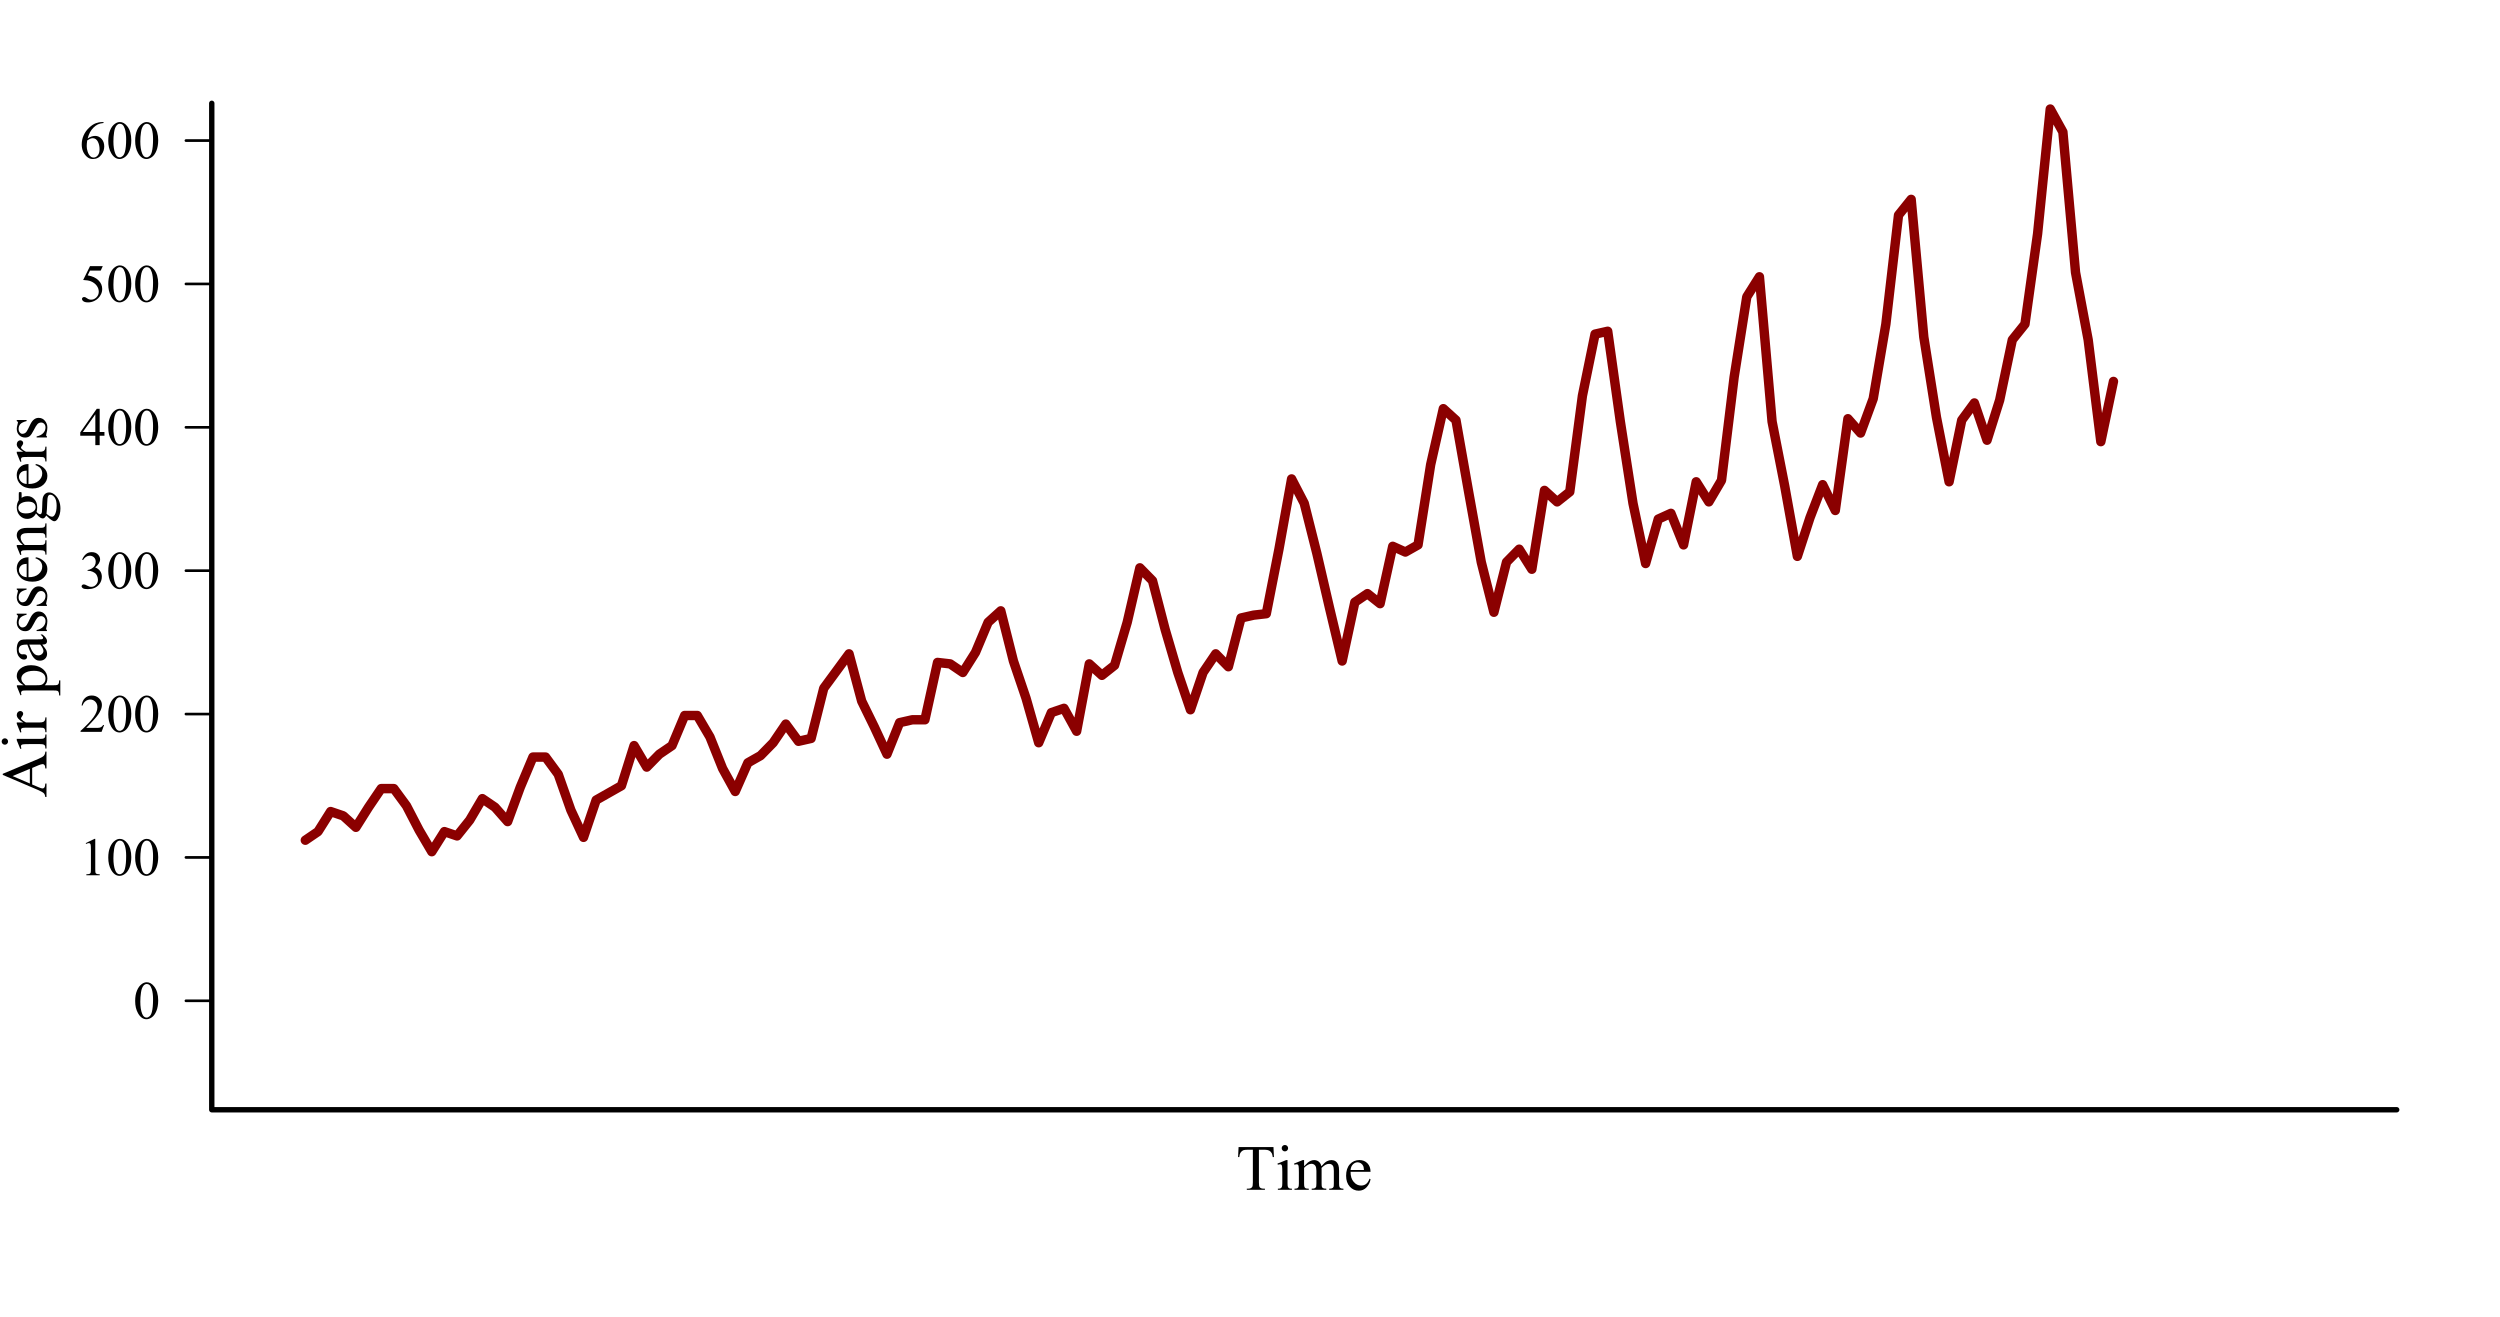
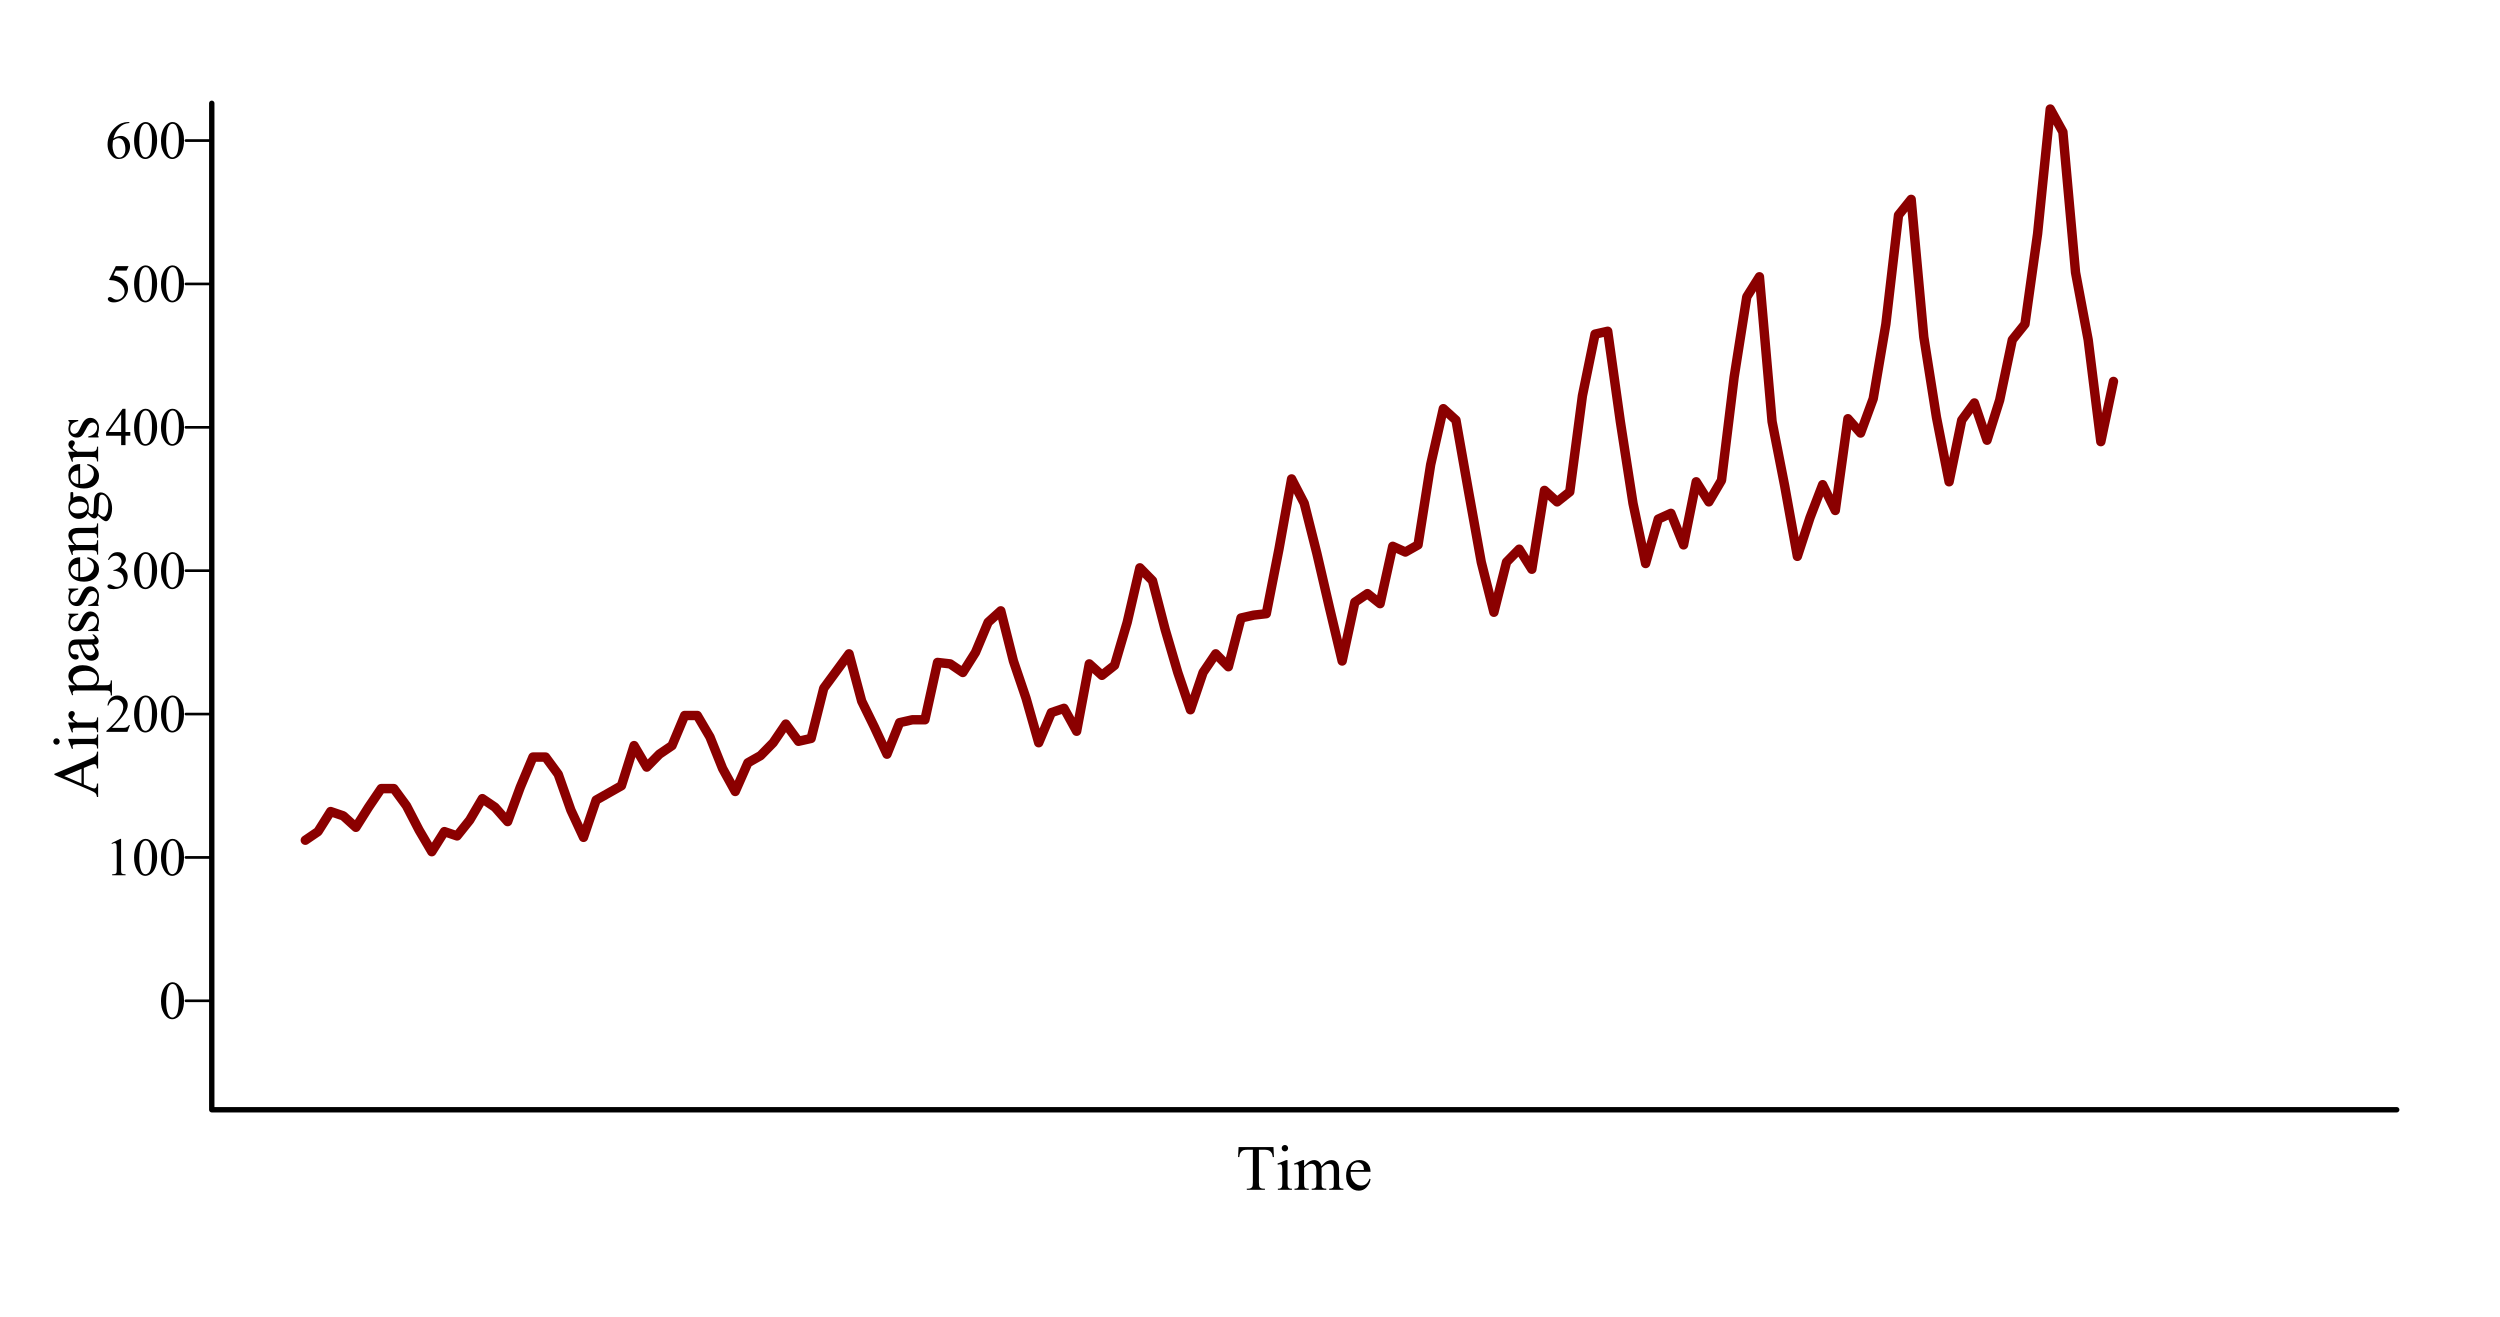
<svg xmlns="http://www.w3.org/2000/svg" xmlns:xlink="http://www.w3.org/1999/xlink" width="697pt" height="367pt" viewBox="0 0 697 367" version="1.1">
  <defs>
    <g>
      <symbol overflow="visible" id="glyph0-0">
        <path style="stroke:none;" d="M 2.078 0 L 2.078 -9.375 L 9.578 -9.375 L 9.578 0 Z M 2.312 -0.234 L 9.344 -0.234 L 9.344 -9.141 L 2.312 -9.141 Z M 2.312 -0.234 " />
      </symbol>
      <symbol overflow="visible" id="glyph0-1">
        <path style="stroke:none;" d="M 0.543 -4.906 C 0.539 -6.035 0.711 -7.012 1.055 -7.832 C 1.395 -8.648 1.848 -9.258 2.418 -9.66 C 2.855 -9.977 3.309 -10.137 3.781 -10.137 C 4.539 -10.137 5.223 -9.746 5.828 -8.973 C 6.582 -8.008 6.961 -6.707 6.965 -5.062 C 6.961 -3.906 6.793 -2.926 6.465 -2.121 C 6.129 -1.316 5.707 -0.73 5.195 -0.367 C 4.676 -0.004 4.18 0.176 3.707 0.176 C 2.758 0.176 1.969 -0.383 1.34 -1.5 C 0.805 -2.441 0.539 -3.574 0.543 -4.906 Z M 1.977 -4.723 C 1.973 -3.355 2.145 -2.238 2.484 -1.375 C 2.758 -0.645 3.172 -0.281 3.727 -0.285 C 3.992 -0.281 4.266 -0.398 4.547 -0.641 C 4.828 -0.875 5.043 -1.273 5.191 -1.832 C 5.418 -2.668 5.531 -3.852 5.531 -5.383 C 5.531 -6.512 5.414 -7.457 5.18 -8.219 C 5 -8.777 4.77 -9.176 4.496 -9.41 C 4.293 -9.57 4.055 -9.648 3.773 -9.652 C 3.438 -9.648 3.141 -9.5 2.887 -9.207 C 2.531 -8.797 2.293 -8.16 2.168 -7.293 C 2.039 -6.422 1.973 -5.566 1.977 -4.723 Z M 1.977 -4.723 " />
      </symbol>
      <symbol overflow="visible" id="glyph0-2">
        <path style="stroke:none;" d="M 1.758 -8.957 L 4.176 -10.137 L 4.418 -10.137 L 4.418 -1.75 C 4.418 -1.191 4.438 -0.844 4.484 -0.707 C 4.527 -0.57 4.625 -0.465 4.773 -0.395 C 4.918 -0.316 5.215 -0.277 5.668 -0.27 L 5.668 0 L 1.934 0 L 1.934 -0.27 C 2.402 -0.277 2.703 -0.316 2.84 -0.391 C 2.977 -0.461 3.07 -0.555 3.125 -0.676 C 3.176 -0.793 3.203 -1.152 3.207 -1.75 L 3.207 -7.113 C 3.203 -7.832 3.18 -8.293 3.133 -8.504 C 3.098 -8.656 3.035 -8.773 2.945 -8.848 C 2.855 -8.918 2.746 -8.953 2.621 -8.957 C 2.438 -8.953 2.188 -8.879 1.867 -8.73 Z M 1.758 -8.957 " />
      </symbol>
      <symbol overflow="visible" id="glyph0-3">
        <path style="stroke:none;" d="M 6.879 -1.91 L 6.18 0 L 0.32 0 L 0.32 -0.27 C 2.043 -1.84 3.258 -3.121 3.961 -4.121 C 4.664 -5.113 5.016 -6.027 5.016 -6.855 C 5.016 -7.484 4.82 -8 4.438 -8.406 C 4.047 -8.809 3.586 -9.012 3.055 -9.016 C 2.562 -9.012 2.125 -8.867 1.738 -8.586 C 1.348 -8.297 1.062 -7.879 0.879 -7.332 L 0.609 -7.332 C 0.727 -8.23 1.039 -8.926 1.547 -9.41 C 2.055 -9.895 2.684 -10.137 3.441 -10.137 C 4.246 -10.137 4.922 -9.875 5.461 -9.359 C 6 -8.84 6.27 -8.23 6.27 -7.531 C 6.27 -7.023 6.152 -6.52 5.918 -6.02 C 5.555 -5.227 4.969 -4.391 4.16 -3.508 C 2.941 -2.176 2.18 -1.375 1.883 -1.105 L 4.477 -1.105 C 5 -1.102 5.367 -1.121 5.582 -1.164 C 5.793 -1.199 5.984 -1.277 6.156 -1.402 C 6.324 -1.52 6.473 -1.691 6.605 -1.91 Z M 6.879 -1.91 " />
      </symbol>
      <symbol overflow="visible" id="glyph0-4">
        <path style="stroke:none;" d="M 0.762 -8.043 C 1.043 -8.711 1.398 -9.227 1.836 -9.59 C 2.266 -9.953 2.805 -10.137 3.449 -10.137 C 4.242 -10.137 4.852 -9.875 5.281 -9.359 C 5.602 -8.969 5.766 -8.559 5.766 -8.121 C 5.766 -7.398 5.309 -6.652 4.402 -5.883 C 5.008 -5.641 5.469 -5.297 5.785 -4.855 C 6.094 -4.406 6.25 -3.883 6.254 -3.289 C 6.25 -2.426 5.977 -1.684 5.434 -1.055 C 4.719 -0.234 3.688 0.176 2.336 0.176 C 1.664 0.176 1.207 0.094 0.969 -0.07 C 0.727 -0.234 0.609 -0.414 0.609 -0.609 C 0.609 -0.75 0.664 -0.871 0.781 -0.98 C 0.891 -1.082 1.031 -1.137 1.195 -1.141 C 1.312 -1.137 1.434 -1.117 1.566 -1.086 C 1.645 -1.055 1.832 -0.965 2.129 -0.816 C 2.418 -0.66 2.621 -0.57 2.738 -0.543 C 2.918 -0.484 3.113 -0.457 3.316 -0.461 C 3.816 -0.457 4.25 -0.648 4.617 -1.039 C 4.984 -1.422 5.168 -1.879 5.172 -2.41 C 5.168 -2.793 5.082 -3.172 4.914 -3.539 C 4.785 -3.812 4.645 -4.02 4.496 -4.16 C 4.285 -4.355 4 -4.531 3.633 -4.691 C 3.266 -4.848 2.891 -4.926 2.512 -4.93 L 2.277 -4.93 L 2.277 -5.148 C 2.66 -5.195 3.047 -5.336 3.438 -5.566 C 3.824 -5.793 4.105 -6.066 4.281 -6.395 C 4.457 -6.715 4.547 -7.07 4.547 -7.457 C 4.547 -7.957 4.387 -8.363 4.074 -8.676 C 3.754 -8.984 3.363 -9.141 2.898 -9.141 C 2.141 -9.141 1.508 -8.734 1.004 -7.926 Z M 0.762 -8.043 " />
      </symbol>
      <symbol overflow="visible" id="glyph0-5">
        <path style="stroke:none;" d="M 6.98 -3.664 L 6.98 -2.621 L 5.648 -2.621 L 5.648 0 L 4.438 0 L 4.438 -2.621 L 0.234 -2.621 L 0.234 -3.559 L 4.84 -10.137 L 5.648 -10.137 L 5.648 -3.664 Z M 4.438 -3.664 L 4.438 -8.59 L 0.953 -3.664 Z M 4.438 -3.664 " />
      </symbol>
      <symbol overflow="visible" id="glyph0-6">
        <path style="stroke:none;" d="M 6.512 -9.93 L 5.941 -8.688 L 2.953 -8.688 L 2.301 -7.352 C 3.594 -7.16 4.617 -6.68 5.375 -5.91 C 6.023 -5.242 6.352 -4.461 6.352 -3.566 C 6.352 -3.039 6.242 -2.555 6.031 -2.113 C 5.812 -1.668 5.547 -1.289 5.227 -0.98 C 4.906 -0.664 4.547 -0.414 4.152 -0.227 C 3.59 0.043 3.016 0.176 2.426 0.176 C 1.828 0.176 1.395 0.074 1.125 -0.129 C 0.852 -0.332 0.715 -0.555 0.719 -0.797 C 0.715 -0.934 0.77 -1.055 0.887 -1.16 C 0.996 -1.266 1.141 -1.316 1.312 -1.32 C 1.438 -1.316 1.547 -1.297 1.645 -1.262 C 1.738 -1.219 1.902 -1.121 2.133 -0.961 C 2.496 -0.703 2.867 -0.574 3.246 -0.578 C 3.816 -0.574 4.316 -0.789 4.75 -1.227 C 5.18 -1.656 5.395 -2.184 5.398 -2.805 C 5.395 -3.402 5.203 -3.961 4.82 -4.484 C 4.434 -5 3.902 -5.402 3.223 -5.691 C 2.691 -5.906 1.965 -6.035 1.047 -6.07 L 2.953 -9.93 Z M 6.512 -9.93 " />
      </symbol>
      <symbol overflow="visible" id="glyph0-7">
        <path style="stroke:none;" d="M 6.723 -10.137 L 6.723 -9.867 C 6.074 -9.801 5.551 -9.672 5.145 -9.48 C 4.738 -9.285 4.336 -8.988 3.938 -8.598 C 3.539 -8.199 3.207 -7.758 2.945 -7.273 C 2.684 -6.785 2.465 -6.211 2.293 -5.543 C 2.992 -6.027 3.699 -6.27 4.41 -6.27 C 5.086 -6.27 5.672 -5.996 6.172 -5.449 C 6.668 -4.902 6.918 -4.199 6.922 -3.34 C 6.918 -2.508 6.668 -1.75 6.168 -1.07 C 5.559 -0.238 4.758 0.176 3.766 0.176 C 3.082 0.176 2.504 -0.047 2.035 -0.5 C 1.105 -1.367 0.645 -2.5 0.645 -3.898 C 0.645 -4.781 0.82 -5.625 1.18 -6.43 C 1.531 -7.227 2.043 -7.938 2.707 -8.562 C 3.367 -9.18 4 -9.598 4.605 -9.812 C 5.211 -10.027 5.773 -10.137 6.297 -10.137 Z M 2.168 -5.008 C 2.078 -4.348 2.031 -3.816 2.035 -3.414 C 2.031 -2.941 2.117 -2.434 2.293 -1.887 C 2.465 -1.336 2.727 -0.898 3.07 -0.578 C 3.316 -0.348 3.617 -0.234 3.977 -0.234 C 4.398 -0.234 4.777 -0.434 5.113 -0.836 C 5.445 -1.234 5.613 -1.805 5.617 -2.547 C 5.613 -3.379 5.445 -4.102 5.117 -4.715 C 4.781 -5.324 4.312 -5.629 3.707 -5.633 C 3.52 -5.629 3.32 -5.59 3.109 -5.516 C 2.895 -5.434 2.582 -5.266 2.168 -5.008 Z M 2.168 -5.008 " />
      </symbol>
      <symbol overflow="visible" id="glyph1-0">
        <path style="stroke:none;" d="M 0 -2.496 L -11.25 -2.496 L -11.25 -11.496 L 0 -11.496 Z M -0.281 -2.777 L -0.281 -11.215 L -10.969 -11.215 L -10.969 -2.777 Z M -0.281 -2.777 " />
      </symbol>
      <symbol overflow="visible" id="glyph1-1">
        <path style="stroke:none;" d="M -3.988 -8.234 L -3.992 -3.621 L -2.109 -2.812 C -1.645 -2.613 -1.297 -2.512 -1.07 -2.516 C -0.887 -2.512 -0.727 -2.598 -0.594 -2.773 C -0.453 -2.941 -0.363 -3.316 -0.324 -3.895 L 0 -3.895 L 0 -0.141 L -0.324 -0.141 C -0.41 -0.637 -0.527 -0.957 -0.668 -1.109 C -0.949 -1.402 -1.52 -1.734 -2.383 -2.102 L -12.191 -6.293 L -12.191 -6.602 L -2.277 -10.75 C -1.477 -11.082 -0.957 -11.383 -0.723 -11.656 C -0.48 -11.926 -0.348 -12.309 -0.324 -12.797 L 0 -12.797 L 0 -8.094 L -0.324 -8.094 C -0.344 -8.562 -0.426 -8.883 -0.562 -9.055 C -0.695 -9.219 -0.859 -9.305 -1.055 -9.309 C -1.312 -9.305 -1.719 -9.188 -2.277 -8.957 Z M -4.641 -7.988 L -9.457 -5.969 L -4.641 -3.895 Z M -4.641 -7.988 " />
      </symbol>
      <symbol overflow="visible" id="glyph1-2">
        <path style="stroke:none;" d="M -12.5 -2.609 C -12.496 -2.852 -12.41 -3.062 -12.238 -3.238 C -12.062 -3.41 -11.852 -3.496 -11.609 -3.5 C -11.359 -3.496 -11.148 -3.41 -10.977 -3.238 C -10.797 -3.062 -10.711 -2.852 -10.715 -2.609 C -10.711 -2.359 -10.797 -2.148 -10.977 -1.977 C -11.148 -1.797 -11.359 -1.711 -11.609 -1.715 C -11.852 -1.711 -12.062 -1.797 -12.238 -1.973 C -12.41 -2.145 -12.496 -2.355 -12.5 -2.609 Z M -8.289 -3.34 L -1.82 -3.34 C -1.312 -3.34 -0.977 -3.375 -0.812 -3.449 C -0.645 -3.52 -0.52 -3.629 -0.438 -3.773 C -0.355 -3.918 -0.316 -4.18 -0.316 -4.562 L 0 -4.562 L 0 -0.648 L -0.316 -0.648 C -0.316 -1.039 -0.352 -1.305 -0.43 -1.441 C -0.5 -1.574 -0.625 -1.68 -0.805 -1.762 C -0.977 -1.84 -1.316 -1.879 -1.82 -1.883 L -4.922 -1.883 C -5.793 -1.879 -6.355 -1.852 -6.617 -1.801 C -6.801 -1.758 -6.934 -1.695 -7.008 -1.609 C -7.078 -1.52 -7.113 -1.398 -7.117 -1.25 C -7.113 -1.082 -7.07 -0.883 -6.988 -0.652 L -7.305 -0.527 L -8.289 -2.953 Z M -8.289 -3.34 " />
      </symbol>
      <symbol overflow="visible" id="glyph1-3">
        <path style="stroke:none;" d="M -8.289 -2.918 L -6.477 -2.918 C -7.68 -3.59 -8.285 -4.281 -8.289 -4.992 C -8.285 -5.312 -8.188 -5.578 -7.992 -5.793 C -7.797 -6 -7.57 -6.105 -7.312 -6.109 C -7.082 -6.105 -6.887 -6.027 -6.73 -5.879 C -6.57 -5.723 -6.492 -5.543 -6.496 -5.336 C -6.492 -5.129 -6.594 -4.898 -6.797 -4.645 C -7 -4.387 -7.102 -4.199 -7.102 -4.078 C -7.102 -3.973 -7.043 -3.855 -6.926 -3.734 C -6.684 -3.469 -6.285 -3.199 -5.738 -2.918 L -1.879 -2.918 C -1.43 -2.918 -1.094 -2.973 -0.871 -3.086 C -0.711 -3.16 -0.578 -3.293 -0.473 -3.488 C -0.367 -3.68 -0.316 -3.961 -0.316 -4.324 L 0 -4.324 L 0 -0.203 L -0.316 -0.203 C -0.316 -0.609 -0.379 -0.914 -0.508 -1.117 C -0.598 -1.262 -0.746 -1.363 -0.957 -1.422 C -1.055 -1.449 -1.34 -1.465 -1.812 -1.469 L -4.93 -1.469 C -5.863 -1.465 -6.422 -1.445 -6.605 -1.41 C -6.781 -1.371 -6.914 -1.301 -6.996 -1.199 C -7.074 -1.094 -7.113 -0.965 -7.117 -0.816 C -7.113 -0.633 -7.07 -0.43 -6.988 -0.203 L -7.305 -0.113 L -8.289 -2.551 Z M -8.289 -2.918 " />
      </symbol>
      <symbol overflow="visible" id="glyph1-4">
        <path style="stroke:none;" d="" />
      </symbol>
      <symbol overflow="visible" id="glyph1-5">
        <path style="stroke:none;" d="M -7.25 0.016 L -8.254 -2.461 L -8.254 -2.797 L -6.371 -2.797 C -7.078 -3.207 -7.578 -3.625 -7.863 -4.047 C -8.145 -4.465 -8.285 -4.906 -8.289 -5.371 C -8.285 -6.176 -7.969 -6.848 -7.34 -7.391 C -6.562 -8.047 -5.555 -8.379 -4.316 -8.383 C -2.922 -8.379 -1.773 -7.98 -0.871 -7.188 C -0.125 -6.527 0.246 -5.703 0.246 -4.711 C 0.246 -4.277 0.184 -3.902 0.062 -3.586 C -0.027 -3.352 -0.199 -3.086 -0.465 -2.797 L 1.988 -2.797 C 2.535 -2.793 2.887 -2.828 3.035 -2.895 C 3.184 -2.961 3.301 -3.078 3.391 -3.246 C 3.477 -3.414 3.52 -3.715 3.523 -4.156 L 3.852 -4.156 L 3.852 0.062 L 3.523 0.062 L 3.523 -0.156 C 3.523 -0.477 3.465 -0.754 3.34 -0.984 C 3.273 -1.094 3.168 -1.18 3.027 -1.242 C 2.883 -1.305 2.52 -1.336 1.934 -1.336 L -5.68 -1.336 C -6.195 -1.336 -6.527 -1.312 -6.672 -1.266 C -6.809 -1.219 -6.914 -1.141 -6.988 -1.039 C -7.055 -0.934 -7.09 -0.797 -7.094 -0.625 C -7.09 -0.48 -7.047 -0.301 -6.969 -0.09 Z M -5.852 -2.797 L -2.848 -2.797 C -2.195 -2.793 -1.766 -2.82 -1.562 -2.875 C -1.223 -2.953 -0.926 -3.152 -0.668 -3.473 C -0.41 -3.789 -0.281 -4.191 -0.281 -4.684 C -0.281 -5.266 -0.508 -5.742 -0.965 -6.109 C -1.562 -6.582 -2.402 -6.82 -3.488 -6.82 C -4.715 -6.82 -5.664 -6.551 -6.328 -6.012 C -6.785 -5.637 -7.012 -5.191 -7.016 -4.676 C -7.012 -4.395 -6.941 -4.113 -6.805 -3.84 C -6.695 -3.625 -6.379 -3.277 -5.852 -2.797 Z M -5.852 -2.797 " />
      </symbol>
      <symbol overflow="visible" id="glyph1-6">
        <path style="stroke:none;" d="M -1.16 -5.125 C -0.52 -4.293 -0.148 -3.773 -0.051 -3.57 C 0.094 -3.25 0.164 -2.914 0.168 -2.559 C 0.164 -2 -0.023 -1.539 -0.402 -1.18 C -0.781 -0.816 -1.281 -0.637 -1.906 -0.641 C -2.297 -0.637 -2.637 -0.727 -2.926 -0.906 C -3.32 -1.145 -3.695 -1.562 -4.051 -2.156 C -4.398 -2.75 -4.828 -3.738 -5.336 -5.125 L -5.652 -5.125 C -6.453 -5.121 -7.004 -4.992 -7.301 -4.742 C -7.598 -4.484 -7.746 -4.113 -7.75 -3.629 C -7.746 -3.258 -7.648 -2.965 -7.453 -2.75 C -7.254 -2.523 -7.023 -2.414 -6.766 -2.418 L -6.258 -2.434 C -5.984 -2.43 -5.773 -2.363 -5.633 -2.227 C -5.484 -2.09 -5.414 -1.91 -5.414 -1.688 C -5.414 -1.469 -5.488 -1.289 -5.641 -1.156 C -5.793 -1.016 -6 -0.949 -6.266 -0.949 C -6.766 -0.949 -7.23 -1.207 -7.656 -1.723 C -8.074 -2.238 -8.285 -2.961 -8.289 -3.895 C -8.285 -4.605 -8.164 -5.191 -7.93 -5.652 C -7.742 -5.996 -7.457 -6.25 -7.074 -6.414 C -6.816 -6.52 -6.301 -6.574 -5.527 -6.574 L -2.793 -6.574 C -2.023 -6.574 -1.555 -6.586 -1.383 -6.617 C -1.211 -6.645 -1.094 -6.695 -1.035 -6.762 C -0.977 -6.828 -0.949 -6.906 -0.949 -6.996 C -0.949 -7.09 -0.969 -7.172 -1.012 -7.242 C -1.086 -7.363 -1.301 -7.598 -1.652 -7.953 L -1.16 -7.953 C -0.281 -7.293 0.156 -6.668 0.16 -6.074 C 0.156 -5.781 0.062 -5.551 -0.137 -5.387 C -0.332 -5.215 -0.676 -5.129 -1.16 -5.125 Z M -1.73 -5.125 L -4.797 -5.125 C -4.445 -4.238 -4.195 -3.668 -4.051 -3.41 C -3.789 -2.945 -3.52 -2.613 -3.242 -2.414 C -2.957 -2.215 -2.652 -2.113 -2.32 -2.117 C -1.898 -2.113 -1.547 -2.242 -1.27 -2.496 C -0.988 -2.746 -0.848 -3.035 -0.852 -3.367 C -0.848 -3.809 -1.141 -4.395 -1.73 -5.125 Z M -1.73 -5.125 " />
      </symbol>
      <symbol overflow="visible" id="glyph1-7">
        <path style="stroke:none;" d="M -8.289 -5.766 L -5.547 -5.766 L -5.547 -5.477 C -6.402 -5.25 -6.988 -4.965 -7.301 -4.617 C -7.613 -4.27 -7.77 -3.824 -7.77 -3.289 C -7.77 -2.875 -7.66 -2.543 -7.441 -2.293 C -7.223 -2.039 -6.98 -1.914 -6.723 -1.918 C -6.391 -1.914 -6.109 -2.008 -5.879 -2.199 C -5.637 -2.375 -5.383 -2.746 -5.117 -3.305 L -4.492 -4.586 C -3.91 -5.773 -3.145 -6.367 -2.195 -6.371 C -1.461 -6.367 -0.871 -6.09 -0.426 -5.539 C 0.023 -4.984 0.246 -4.367 0.246 -3.684 C 0.246 -3.188 0.16 -2.625 -0.016 -1.996 C -0.074 -1.797 -0.105 -1.637 -0.105 -1.52 C -0.105 -1.383 -0.031 -1.277 0.125 -1.203 L 0.125 -0.914 L -2.75 -0.914 L -2.75 -1.203 C -1.926 -1.363 -1.309 -1.68 -0.895 -2.145 C -0.477 -2.605 -0.27 -3.121 -0.273 -3.699 C -0.27 -4.098 -0.387 -4.43 -0.629 -4.688 C -0.863 -4.941 -1.148 -5.066 -1.484 -5.07 C -1.883 -5.066 -2.223 -4.926 -2.504 -4.645 C -2.777 -4.359 -3.129 -3.793 -3.551 -2.945 C -3.973 -2.094 -4.352 -1.535 -4.695 -1.273 C -5.023 -1.008 -5.445 -0.879 -5.961 -0.879 C -6.617 -0.879 -7.172 -1.105 -7.621 -1.559 C -8.062 -2.012 -8.285 -2.598 -8.289 -3.324 C -8.285 -3.637 -8.219 -4.02 -8.086 -4.473 C -7.996 -4.77 -7.949 -4.969 -7.953 -5.07 C -7.949 -5.16 -7.973 -5.234 -8.016 -5.289 C -8.055 -5.34 -8.145 -5.402 -8.289 -5.477 Z M -8.289 -5.766 " />
      </symbol>
      <symbol overflow="visible" id="glyph1-8">
        <path style="stroke:none;" d="M -5.02 -1.918 C -3.82 -1.906 -2.883 -2.195 -2.207 -2.785 C -1.523 -3.367 -1.184 -4.059 -1.188 -4.852 C -1.184 -5.375 -1.328 -5.832 -1.621 -6.227 C -1.906 -6.613 -2.402 -6.941 -3.109 -7.207 L -2.934 -7.48 C -2.129 -7.355 -1.398 -6.996 -0.742 -6.406 C -0.082 -5.812 0.246 -5.074 0.246 -4.184 C 0.246 -3.215 -0.129 -2.387 -0.883 -1.699 C -1.633 -1.012 -2.645 -0.668 -3.922 -0.668 C -5.293 -0.668 -6.367 -1.02 -7.141 -1.727 C -7.91 -2.43 -8.297 -3.316 -8.297 -4.387 C -8.297 -5.285 -7.996 -6.027 -7.402 -6.609 C -6.805 -7.188 -6.012 -7.477 -5.02 -7.48 Z M -5.527 -1.918 L -5.527 -5.641 C -6.039 -5.609 -6.402 -5.547 -6.617 -5.457 C -6.941 -5.309 -7.199 -5.09 -7.391 -4.801 C -7.574 -4.508 -7.668 -4.207 -7.672 -3.895 C -7.668 -3.406 -7.48 -2.969 -7.105 -2.586 C -6.727 -2.199 -6.199 -1.977 -5.527 -1.918 Z M -5.527 -1.918 " />
      </symbol>
      <symbol overflow="visible" id="glyph1-9">
        <path style="stroke:none;" d="M -6.582 -2.91 C -7.715 -3.852 -8.285 -4.75 -8.289 -5.609 C -8.285 -6.043 -8.176 -6.422 -7.957 -6.738 C -7.738 -7.055 -7.375 -7.305 -6.871 -7.496 C -6.516 -7.621 -5.977 -7.688 -5.254 -7.691 L -1.82 -7.691 C -1.309 -7.688 -0.961 -7.727 -0.781 -7.812 C -0.633 -7.875 -0.52 -7.98 -0.438 -8.125 C -0.355 -8.266 -0.316 -8.531 -0.316 -8.922 L 0 -8.922 L 0 -4.938 L -0.316 -4.938 L -0.316 -5.105 C -0.316 -5.477 -0.371 -5.738 -0.488 -5.891 C -0.598 -6.039 -0.766 -6.145 -0.992 -6.203 C -1.078 -6.227 -1.355 -6.238 -1.82 -6.242 L -5.117 -6.242 C -5.844 -6.238 -6.375 -6.145 -6.711 -5.953 C -7.039 -5.762 -7.207 -5.441 -7.207 -4.992 C -7.207 -4.293 -6.824 -3.598 -6.062 -2.91 L -1.82 -2.91 C -1.27 -2.906 -0.934 -2.938 -0.809 -3.008 C -0.637 -3.086 -0.512 -3.199 -0.434 -3.344 C -0.355 -3.484 -0.316 -3.777 -0.316 -4.219 L 0 -4.219 L 0 -0.238 L -0.316 -0.238 L -0.316 -0.414 C -0.316 -0.82 -0.418 -1.098 -0.629 -1.242 C -0.832 -1.387 -1.23 -1.457 -1.82 -1.461 L -4.809 -1.461 C -5.773 -1.457 -6.363 -1.438 -6.574 -1.395 C -6.785 -1.348 -6.926 -1.277 -7.004 -1.191 C -7.074 -1.098 -7.113 -0.977 -7.117 -0.828 C -7.113 -0.66 -7.07 -0.465 -6.988 -0.238 L -7.305 -0.105 L -8.289 -2.531 L -8.289 -2.91 Z M -6.582 -2.91 " />
      </symbol>
      <symbol overflow="visible" id="glyph1-10">
        <path style="stroke:none;" d="M -2.938 -2.715 C -3.172 -2.219 -3.508 -1.844 -3.941 -1.582 C -4.367 -1.316 -4.844 -1.184 -5.371 -1.188 C -6.164 -1.184 -6.848 -1.484 -7.426 -2.086 C -7.996 -2.688 -8.285 -3.457 -8.289 -4.395 C -8.285 -5.16 -8.098 -5.824 -7.727 -6.391 L -7.727 -8.094 C -7.723 -8.344 -7.715 -8.492 -7.703 -8.531 C -7.684 -8.57 -7.66 -8.598 -7.629 -8.621 C -7.574 -8.652 -7.48 -8.672 -7.348 -8.676 C -7.191 -8.672 -7.086 -8.656 -7.031 -8.633 C -7 -8.609 -6.977 -8.578 -6.961 -8.539 C -6.941 -8.492 -6.93 -8.344 -6.934 -8.094 L -6.934 -7.047 C -6.508 -7.371 -5.969 -7.535 -5.316 -7.539 C -4.562 -7.535 -3.922 -7.25 -3.391 -6.68 C -2.855 -6.105 -2.59 -5.332 -2.594 -4.367 C -2.59 -3.965 -2.648 -3.559 -2.77 -3.148 C -2.543 -2.883 -2.348 -2.707 -2.184 -2.621 C -2.016 -2.527 -1.875 -2.484 -1.758 -2.488 C -1.656 -2.484 -1.559 -2.531 -1.469 -2.633 C -1.371 -2.727 -1.305 -2.918 -1.266 -3.199 C -1.242 -3.363 -1.219 -3.773 -1.203 -4.43 C -1.172 -5.637 -1.133 -6.418 -1.082 -6.777 C -1 -7.32 -0.797 -7.754 -0.473 -8.082 C -0.145 -8.402 0.258 -8.566 0.738 -8.57 C 1.398 -8.566 2.02 -8.254 2.602 -7.637 C 3.457 -6.719 3.883 -5.527 3.887 -4.062 C 3.879 -2.926 3.625 -1.973 3.121 -1.195 C 2.824 -0.754 2.52 -0.531 2.207 -0.535 C 2.062 -0.531 1.922 -0.566 1.785 -0.633 C 1.566 -0.73 1.266 -0.934 0.879 -1.25 C 0.824 -1.285 0.508 -1.586 -0.07 -2.145 C -0.25 -1.84 -0.41 -1.621 -0.559 -1.496 C -0.699 -1.367 -0.863 -1.305 -1.047 -1.309 C -1.246 -1.305 -1.484 -1.391 -1.766 -1.559 C -2.039 -1.727 -2.43 -2.109 -2.938 -2.715 Z M -7.867 -4.246 C -7.863 -3.809 -7.691 -3.445 -7.348 -3.152 C -7 -2.859 -6.469 -2.711 -5.758 -2.715 C -4.828 -2.711 -4.109 -2.91 -3.602 -3.312 C -3.215 -3.613 -3.023 -4 -3.023 -4.473 C -3.023 -4.914 -3.188 -5.281 -3.523 -5.57 C -3.852 -5.855 -4.379 -6 -5.098 -6.004 C -6.027 -6 -6.754 -5.797 -7.285 -5.398 C -7.668 -5.094 -7.863 -4.711 -7.867 -4.246 Z M 0 -2.629 C 0.297 -2.352 0.574 -2.145 0.836 -2.004 C 1.09 -1.863 1.328 -1.793 1.547 -1.793 C 1.828 -1.793 2.074 -1.961 2.285 -2.305 C 2.645 -2.883 2.824 -3.73 2.832 -4.844 C 2.828 -5.895 2.645 -6.672 2.273 -7.176 C 1.898 -7.676 1.5 -7.926 1.082 -7.93 C 0.773 -7.926 0.555 -7.777 0.43 -7.48 C 0.297 -7.172 0.223 -6.566 0.203 -5.668 C 0.164 -4.348 0.098 -3.336 0 -2.629 Z M 0 -2.629 " />
      </symbol>
      <symbol overflow="visible" id="glyph2-0">
        <path style="stroke:none;" d="M 2.496 0 L 2.496 -11.25 L 11.496 -11.25 L 11.496 0 Z M 2.777 -0.281 L 11.215 -0.281 L 11.215 -10.969 L 2.777 -10.969 Z M 2.777 -0.281 " />
      </symbol>
      <symbol overflow="visible" id="glyph2-1">
        <path style="stroke:none;" d="M 10.414 -11.918 L 10.547 -9.125 L 10.211 -9.125 C 10.145 -9.609 10.059 -9.961 9.949 -10.18 C 9.766 -10.516 9.523 -10.766 9.223 -10.93 C 8.922 -11.086 8.523 -11.168 8.031 -11.172 L 6.355 -11.172 L 6.355 -2.066 C 6.352 -1.332 6.43 -0.875 6.594 -0.695 C 6.812 -0.445 7.156 -0.32 7.621 -0.324 L 8.031 -0.324 L 8.031 0 L 2.98 0 L 2.98 -0.324 L 3.402 -0.324 C 3.902 -0.32 4.258 -0.473 4.473 -0.781 C 4.598 -0.965 4.664 -1.395 4.668 -2.066 L 4.668 -11.172 L 3.234 -11.172 C 2.676 -11.168 2.277 -11.125 2.047 -11.047 C 1.738 -10.934 1.48 -10.723 1.266 -10.406 C 1.047 -10.086 0.918 -9.656 0.879 -9.125 L 0.547 -9.125 L 0.688 -11.918 Z M 10.414 -11.918 " />
      </symbol>
      <symbol overflow="visible" id="glyph2-2">
        <path style="stroke:none;" d="M 2.609 -12.5 C 2.852 -12.496 3.062 -12.41 3.238 -12.238 C 3.41 -12.062 3.496 -11.852 3.5 -11.609 C 3.496 -11.359 3.41 -11.148 3.238 -10.977 C 3.062 -10.797 2.852 -10.711 2.609 -10.715 C 2.359 -10.711 2.148 -10.797 1.977 -10.977 C 1.797 -11.148 1.711 -11.359 1.715 -11.609 C 1.711 -11.852 1.797 -12.062 1.973 -12.238 C 2.145 -12.41 2.355 -12.496 2.609 -12.5 Z M 3.34 -8.289 L 3.34 -1.82 C 3.34 -1.312 3.375 -0.977 3.449 -0.812 C 3.52 -0.645 3.629 -0.52 3.773 -0.438 C 3.918 -0.355 4.18 -0.316 4.562 -0.316 L 4.562 0 L 0.648 0 L 0.648 -0.316 C 1.039 -0.316 1.305 -0.352 1.441 -0.43 C 1.574 -0.504 1.68 -0.633 1.762 -0.809 C 1.84 -0.98 1.879 -1.316 1.883 -1.82 L 1.883 -4.922 C 1.879 -5.793 1.852 -6.355 1.801 -6.617 C 1.758 -6.801 1.695 -6.934 1.609 -7.008 C 1.52 -7.078 1.398 -7.113 1.25 -7.117 C 1.078 -7.113 0.879 -7.07 0.648 -6.988 L 0.527 -7.305 L 2.953 -8.289 Z M 3.34 -8.289 " />
      </symbol>
      <symbol overflow="visible" id="glyph2-3">
        <path style="stroke:none;" d="M 2.953 -6.574 C 3.539 -7.16 3.883 -7.496 3.992 -7.586 C 4.25 -7.805 4.535 -7.977 4.844 -8.102 C 5.145 -8.223 5.445 -8.285 5.75 -8.289 C 6.25 -8.285 6.684 -8.137 7.047 -7.848 C 7.41 -7.551 7.652 -7.129 7.777 -6.574 C 8.379 -7.277 8.891 -7.738 9.305 -7.957 C 9.719 -8.176 10.145 -8.285 10.59 -8.289 C 11.016 -8.285 11.398 -8.176 11.73 -7.957 C 12.059 -7.738 12.32 -7.379 12.516 -6.883 C 12.645 -6.539 12.707 -6.004 12.711 -5.281 L 12.711 -1.82 C 12.707 -1.312 12.746 -0.965 12.824 -0.781 C 12.879 -0.648 12.988 -0.539 13.148 -0.453 C 13.305 -0.359 13.562 -0.316 13.922 -0.316 L 13.922 0 L 9.949 0 L 9.949 -0.316 L 10.117 -0.316 C 10.457 -0.316 10.727 -0.383 10.926 -0.52 C 11.055 -0.609 11.152 -0.758 11.215 -0.969 C 11.238 -1.062 11.25 -1.348 11.25 -1.82 L 11.25 -5.281 C 11.25 -5.934 11.168 -6.398 11.012 -6.672 C 10.781 -7.043 10.418 -7.23 9.914 -7.234 C 9.602 -7.23 9.289 -7.152 8.977 -7 C 8.664 -6.84 8.285 -6.551 7.84 -6.133 L 7.82 -6.039 L 7.84 -5.66 L 7.84 -1.82 C 7.84 -1.266 7.867 -0.922 7.93 -0.789 C 7.988 -0.652 8.105 -0.539 8.277 -0.453 C 8.445 -0.359 8.734 -0.316 9.148 -0.316 L 9.148 0 L 5.078 0 L 5.078 -0.316 C 5.523 -0.316 5.832 -0.367 6 -0.473 C 6.164 -0.578 6.277 -0.738 6.344 -0.949 C 6.371 -1.047 6.387 -1.336 6.391 -1.82 L 6.391 -5.281 C 6.387 -5.934 6.289 -6.406 6.102 -6.695 C 5.836 -7.066 5.477 -7.254 5.02 -7.258 C 4.699 -7.254 4.387 -7.168 4.078 -7.004 C 3.59 -6.742 3.215 -6.453 2.953 -6.133 L 2.953 -1.82 C 2.953 -1.289 2.988 -0.945 3.062 -0.789 C 3.133 -0.629 3.242 -0.512 3.387 -0.434 C 3.527 -0.355 3.816 -0.316 4.262 -0.316 L 4.262 0 L 0.281 0 L 0.281 -0.316 C 0.648 -0.316 0.906 -0.355 1.055 -0.434 C 1.199 -0.512 1.309 -0.637 1.387 -0.812 C 1.461 -0.98 1.5 -1.316 1.504 -1.82 L 1.504 -4.895 C 1.5 -5.777 1.473 -6.352 1.422 -6.609 C 1.379 -6.801 1.316 -6.934 1.23 -7.008 C 1.141 -7.078 1.02 -7.113 0.871 -7.117 C 0.703 -7.113 0.508 -7.07 0.281 -6.988 L 0.148 -7.305 L 2.574 -8.289 L 2.953 -8.289 Z M 2.953 -6.574 " />
      </symbol>
      <symbol overflow="visible" id="glyph2-4">
        <path style="stroke:none;" d="M 1.914 -5.02 C 1.906 -3.82 2.195 -2.883 2.785 -2.207 C 3.367 -1.523 4.059 -1.184 4.852 -1.188 C 5.375 -1.184 5.832 -1.328 6.227 -1.621 C 6.613 -1.906 6.941 -2.402 7.207 -3.109 L 7.48 -2.938 C 7.355 -2.129 6.996 -1.398 6.406 -0.742 C 5.812 -0.082 5.074 0.246 4.184 0.246 C 3.215 0.246 2.387 -0.129 1.699 -0.883 C 1.012 -1.633 0.668 -2.645 0.668 -3.922 C 0.668 -5.293 1.02 -6.367 1.727 -7.141 C 2.43 -7.91 3.316 -8.297 4.387 -8.297 C 5.285 -8.297 6.027 -7.996 6.609 -7.402 C 7.188 -6.805 7.477 -6.012 7.48 -5.02 Z M 1.914 -5.527 L 5.641 -5.527 C 5.609 -6.039 5.547 -6.402 5.457 -6.617 C 5.309 -6.941 5.09 -7.199 4.801 -7.391 C 4.508 -7.574 4.207 -7.668 3.895 -7.672 C 3.406 -7.668 2.969 -7.48 2.586 -7.105 C 2.199 -6.727 1.977 -6.199 1.914 -5.527 Z M 1.914 -5.527 " />
      </symbol>
    </g>
  </defs>
  <g id="surface184">
    <rect x="0" y="0" width="697" height="367" style="fill:rgb(100%,100%,100%);fill-opacity:1;stroke:none;" />
    <path style="fill:none;stroke-width:2.625;stroke-linecap:round;stroke-linejoin:round;stroke:rgb(54.51%,0%,0%);stroke-opacity:1;stroke-miterlimit:10;" d="M 85.125 234.254 L 88.652 231.855 L 92.176 226.258 L 95.703 227.457 L 99.227 230.656 L 102.754 225.059 L 106.277 219.863 L 109.805 219.863 L 113.328 224.66 L 116.855 231.457 L 120.379 237.453 L 123.902 231.855 L 127.43 233.055 L 130.953 228.656 L 134.48 222.66 L 138.004 225.059 L 141.531 229.059 L 145.055 219.465 L 148.582 211.07 L 152.105 211.07 L 155.633 215.867 L 159.156 225.859 L 162.684 233.453 L 166.207 223.062 L 169.73 221.062 L 173.258 219.062 L 176.781 207.871 L 180.309 213.867 L 183.832 210.27 L 187.359 207.871 L 190.883 199.477 L 194.41 199.477 L 197.934 205.473 L 201.461 214.27 L 204.984 220.664 L 208.512 212.668 L 212.035 210.672 L 215.559 207.074 L 219.086 201.875 L 222.609 206.672 L 226.137 205.875 L 229.66 191.883 L 233.188 187.086 L 236.711 182.289 L 240.238 195.48 L 243.762 202.676 L 247.289 210.27 L 250.812 201.477 L 254.336 200.676 L 257.863 200.676 L 261.387 184.688 L 264.914 185.09 L 268.438 187.488 L 271.965 181.891 L 275.488 173.496 L 279.016 170.301 L 282.539 184.289 L 286.066 194.684 L 289.59 207.074 L 293.117 198.68 L 296.641 197.48 L 300.164 203.875 L 303.691 185.09 L 307.215 188.285 L 310.742 185.488 L 314.266 173.496 L 317.793 158.309 L 321.316 161.906 L 324.844 175.496 L 328.367 187.488 L 331.895 197.879 L 335.418 187.488 L 338.945 182.289 L 342.469 185.887 L 345.992 172.297 L 349.52 171.5 L 353.043 171.098 L 356.57 153.113 L 360.094 133.523 L 363.621 140.32 L 367.145 154.309 L 370.672 169.5 L 374.195 184.289 L 377.723 167.902 L 381.246 165.504 L 384.77 168.301 L 388.297 152.312 L 391.82 153.91 L 395.348 151.914 L 398.871 129.527 L 402.398 113.938 L 405.922 117.137 L 409.449 137.121 L 412.973 156.707 L 416.5 170.699 L 420.023 156.707 L 423.551 153.113 L 427.074 158.707 L 430.598 136.723 L 434.125 139.922 L 437.648 137.121 L 441.176 110.344 L 444.699 93.152 L 448.227 92.355 L 451.75 117.535 L 455.277 140.32 L 458.801 157.109 L 462.328 144.719 L 465.852 143.117 L 469.375 151.914 L 472.902 134.324 L 476.426 139.922 L 479.953 133.926 L 483.477 105.145 L 487.004 82.762 L 490.527 77.164 L 494.055 117.535 L 497.578 135.523 L 501.105 155.109 L 504.629 144.316 L 508.156 135.125 L 511.68 142.32 L 515.203 116.738 L 518.73 120.734 L 522.254 111.141 L 525.781 90.355 L 529.305 59.977 L 532.832 55.582 L 536.355 93.953 L 539.883 116.336 L 543.406 134.324 L 546.934 117.137 L 550.457 112.34 L 553.984 122.734 L 557.508 111.543 L 561.031 94.754 L 564.559 90.355 L 568.082 65.176 L 571.609 30.398 L 575.133 36.793 L 578.66 75.965 L 582.184 94.754 L 585.711 123.133 L 589.234 106.344 " />
    <path style="fill:none;stroke-width:0.75;stroke-linecap:round;stroke-linejoin:round;stroke:rgb(0%,0%,0%);stroke-opacity:1;stroke-miterlimit:10;" d="M 59.039 279.023 L 59.039 39.191 " />
    <path style="fill:none;stroke-width:0.75;stroke-linecap:round;stroke-linejoin:round;stroke:rgb(0%,0%,0%);stroke-opacity:1;stroke-miterlimit:10;" d="M 59.039 279.023 L 51.84 279.023 " />
    <path style="fill:none;stroke-width:0.75;stroke-linecap:round;stroke-linejoin:round;stroke:rgb(0%,0%,0%);stroke-opacity:1;stroke-miterlimit:10;" d="M 59.039 239.051 L 51.84 239.051 " />
    <path style="fill:none;stroke-width:0.75;stroke-linecap:round;stroke-linejoin:round;stroke:rgb(0%,0%,0%);stroke-opacity:1;stroke-miterlimit:10;" d="M 59.039 199.078 L 51.84 199.078 " />
    <path style="fill:none;stroke-width:0.75;stroke-linecap:round;stroke-linejoin:round;stroke:rgb(0%,0%,0%);stroke-opacity:1;stroke-miterlimit:10;" d="M 59.039 159.105 L 51.84 159.105 " />
    <path style="fill:none;stroke-width:0.75;stroke-linecap:round;stroke-linejoin:round;stroke:rgb(0%,0%,0%);stroke-opacity:1;stroke-miterlimit:10;" d="M 59.039 119.137 L 51.84 119.137 " />
    <path style="fill:none;stroke-width:0.75;stroke-linecap:round;stroke-linejoin:round;stroke:rgb(0%,0%,0%);stroke-opacity:1;stroke-miterlimit:10;" d="M 59.039 79.164 L 51.84 79.164 " />
    <path style="fill:none;stroke-width:0.75;stroke-linecap:round;stroke-linejoin:round;stroke:rgb(0%,0%,0%);stroke-opacity:1;stroke-miterlimit:10;" d="M 59.039 39.191 L 51.84 39.191 " />
    <g style="fill:rgb(0%,0%,0%);fill-opacity:1;">
-       <use xlink:href="#glyph0-1" x="37.141" y="283.988" />
+       <use xlink:href="#glyph0-1" x="44.34" y="283.988" />
    </g>
    <g style="fill:rgb(0%,0%,0%);fill-opacity:1;">
-       <use xlink:href="#glyph0-2" x="22.141" y="244.016" />
-       <use xlink:href="#glyph0-1" x="29.641" y="244.016" />
-       <use xlink:href="#glyph0-1" x="37.141" y="244.016" />
+       <use xlink:href="#glyph0-2" x="29.34" y="244.016" />
+       <use xlink:href="#glyph0-1" x="36.84" y="244.016" />
+       <use xlink:href="#glyph0-1" x="44.34" y="244.016" />
    </g>
    <g style="fill:rgb(0%,0%,0%);fill-opacity:1;">
-       <use xlink:href="#glyph0-3" x="22.141" y="204.043" />
-       <use xlink:href="#glyph0-1" x="29.641" y="204.043" />
-       <use xlink:href="#glyph0-1" x="37.141" y="204.043" />
+       <use xlink:href="#glyph0-3" x="29.34" y="204.043" />
+       <use xlink:href="#glyph0-1" x="36.84" y="204.043" />
+       <use xlink:href="#glyph0-1" x="44.34" y="204.043" />
    </g>
    <g style="fill:rgb(0%,0%,0%);fill-opacity:1;">
-       <use xlink:href="#glyph0-4" x="22.141" y="164.074" />
-       <use xlink:href="#glyph0-1" x="29.641" y="164.074" />
-       <use xlink:href="#glyph0-1" x="37.141" y="164.074" />
+       <use xlink:href="#glyph0-4" x="29.34" y="164.074" />
+       <use xlink:href="#glyph0-1" x="36.84" y="164.074" />
+       <use xlink:href="#glyph0-1" x="44.34" y="164.074" />
    </g>
    <g style="fill:rgb(0%,0%,0%);fill-opacity:1;">
-       <use xlink:href="#glyph0-5" x="22.141" y="124.102" />
-       <use xlink:href="#glyph0-1" x="29.641" y="124.102" />
-       <use xlink:href="#glyph0-1" x="37.141" y="124.102" />
+       <use xlink:href="#glyph0-5" x="29.34" y="124.102" />
+       <use xlink:href="#glyph0-1" x="36.84" y="124.102" />
+       <use xlink:href="#glyph0-1" x="44.34" y="124.102" />
    </g>
    <g style="fill:rgb(0%,0%,0%);fill-opacity:1;">
-       <use xlink:href="#glyph0-6" x="22.141" y="84.129" />
-       <use xlink:href="#glyph0-1" x="29.641" y="84.129" />
-       <use xlink:href="#glyph0-1" x="37.141" y="84.129" />
+       <use xlink:href="#glyph0-6" x="29.34" y="84.129" />
+       <use xlink:href="#glyph0-1" x="36.84" y="84.129" />
+       <use xlink:href="#glyph0-1" x="44.34" y="84.129" />
    </g>
    <g style="fill:rgb(0%,0%,0%);fill-opacity:1;">
-       <use xlink:href="#glyph0-7" x="22.141" y="44.16" />
-       <use xlink:href="#glyph0-1" x="29.641" y="44.16" />
-       <use xlink:href="#glyph0-1" x="37.141" y="44.16" />
+       <use xlink:href="#glyph0-7" x="29.34" y="44.16" />
+       <use xlink:href="#glyph0-1" x="36.84" y="44.16" />
+       <use xlink:href="#glyph0-1" x="44.34" y="44.16" />
    </g>
    <path style="fill:none;stroke-width:0.75;stroke-linecap:round;stroke-linejoin:round;stroke:rgb(0%,0%,0%);stroke-opacity:1;stroke-miterlimit:10;" d="M 59.039 28.801 L 59.039 309.398 L 668.199 309.398 " />
    <g style="fill:rgb(0%,0%,0%);fill-opacity:1;">
-       <use xlink:href="#glyph1-1" x="12.961" y="222.336" />
-       <use xlink:href="#glyph1-2" x="12.961" y="209.337" />
-       <use xlink:href="#glyph1-3" x="12.961" y="204.336" />
-       <use xlink:href="#glyph1-4" x="12.961" y="198.342" />
-       <use xlink:href="#glyph1-5" x="12.961" y="193.842" />
-       <use xlink:href="#glyph1-6" x="12.961" y="184.842" />
-       <use xlink:href="#glyph1-7" x="12.961" y="176.853" />
-       <use xlink:href="#glyph1-7" x="12.961" y="169.848" />
-       <use xlink:href="#glyph1-8" x="12.961" y="162.843" />
-       <use xlink:href="#glyph1-9" x="12.961" y="154.854" />
-       <use xlink:href="#glyph1-10" x="12.961" y="145.854" />
-       <use xlink:href="#glyph1-8" x="12.961" y="136.854" />
-       <use xlink:href="#glyph1-3" x="12.961" y="128.864" />
-       <use xlink:href="#glyph1-7" x="12.961" y="122.87" />
+       <use xlink:href="#glyph1-1" x="27.359" y="222.336" />
+       <use xlink:href="#glyph1-2" x="27.359" y="209.337" />
+       <use xlink:href="#glyph1-3" x="27.359" y="204.336" />
+       <use xlink:href="#glyph1-4" x="27.359" y="198.342" />
+       <use xlink:href="#glyph1-5" x="27.359" y="193.842" />
+       <use xlink:href="#glyph1-6" x="27.359" y="184.842" />
+       <use xlink:href="#glyph1-7" x="27.359" y="176.853" />
+       <use xlink:href="#glyph1-7" x="27.359" y="169.848" />
+       <use xlink:href="#glyph1-8" x="27.359" y="162.843" />
+       <use xlink:href="#glyph1-9" x="27.359" y="154.854" />
+       <use xlink:href="#glyph1-10" x="27.359" y="145.854" />
+       <use xlink:href="#glyph1-8" x="27.359" y="136.854" />
+       <use xlink:href="#glyph1-3" x="27.359" y="128.864" />
+       <use xlink:href="#glyph1-7" x="27.359" y="122.87" />
    </g>
    <g style="fill:rgb(0%,0%,0%);fill-opacity:1;">
      <use xlink:href="#glyph2-1" x="344.629" y="331.719" />
      <use xlink:href="#glyph2-2" x="355.624" y="331.719" />
      <use xlink:href="#glyph2-3" x="360.625" y="331.719" />
      <use xlink:href="#glyph2-4" x="374.626" y="331.719" />
    </g>
    <path style="fill:none;stroke-width:1.5;stroke-linecap:round;stroke-linejoin:round;stroke:rgb(0%,0%,0%);stroke-opacity:1;stroke-miterlimit:10;" d="M 59.039 28.801 L 59.039 309.398 L 668.199 309.398 " />
  </g>
</svg>
